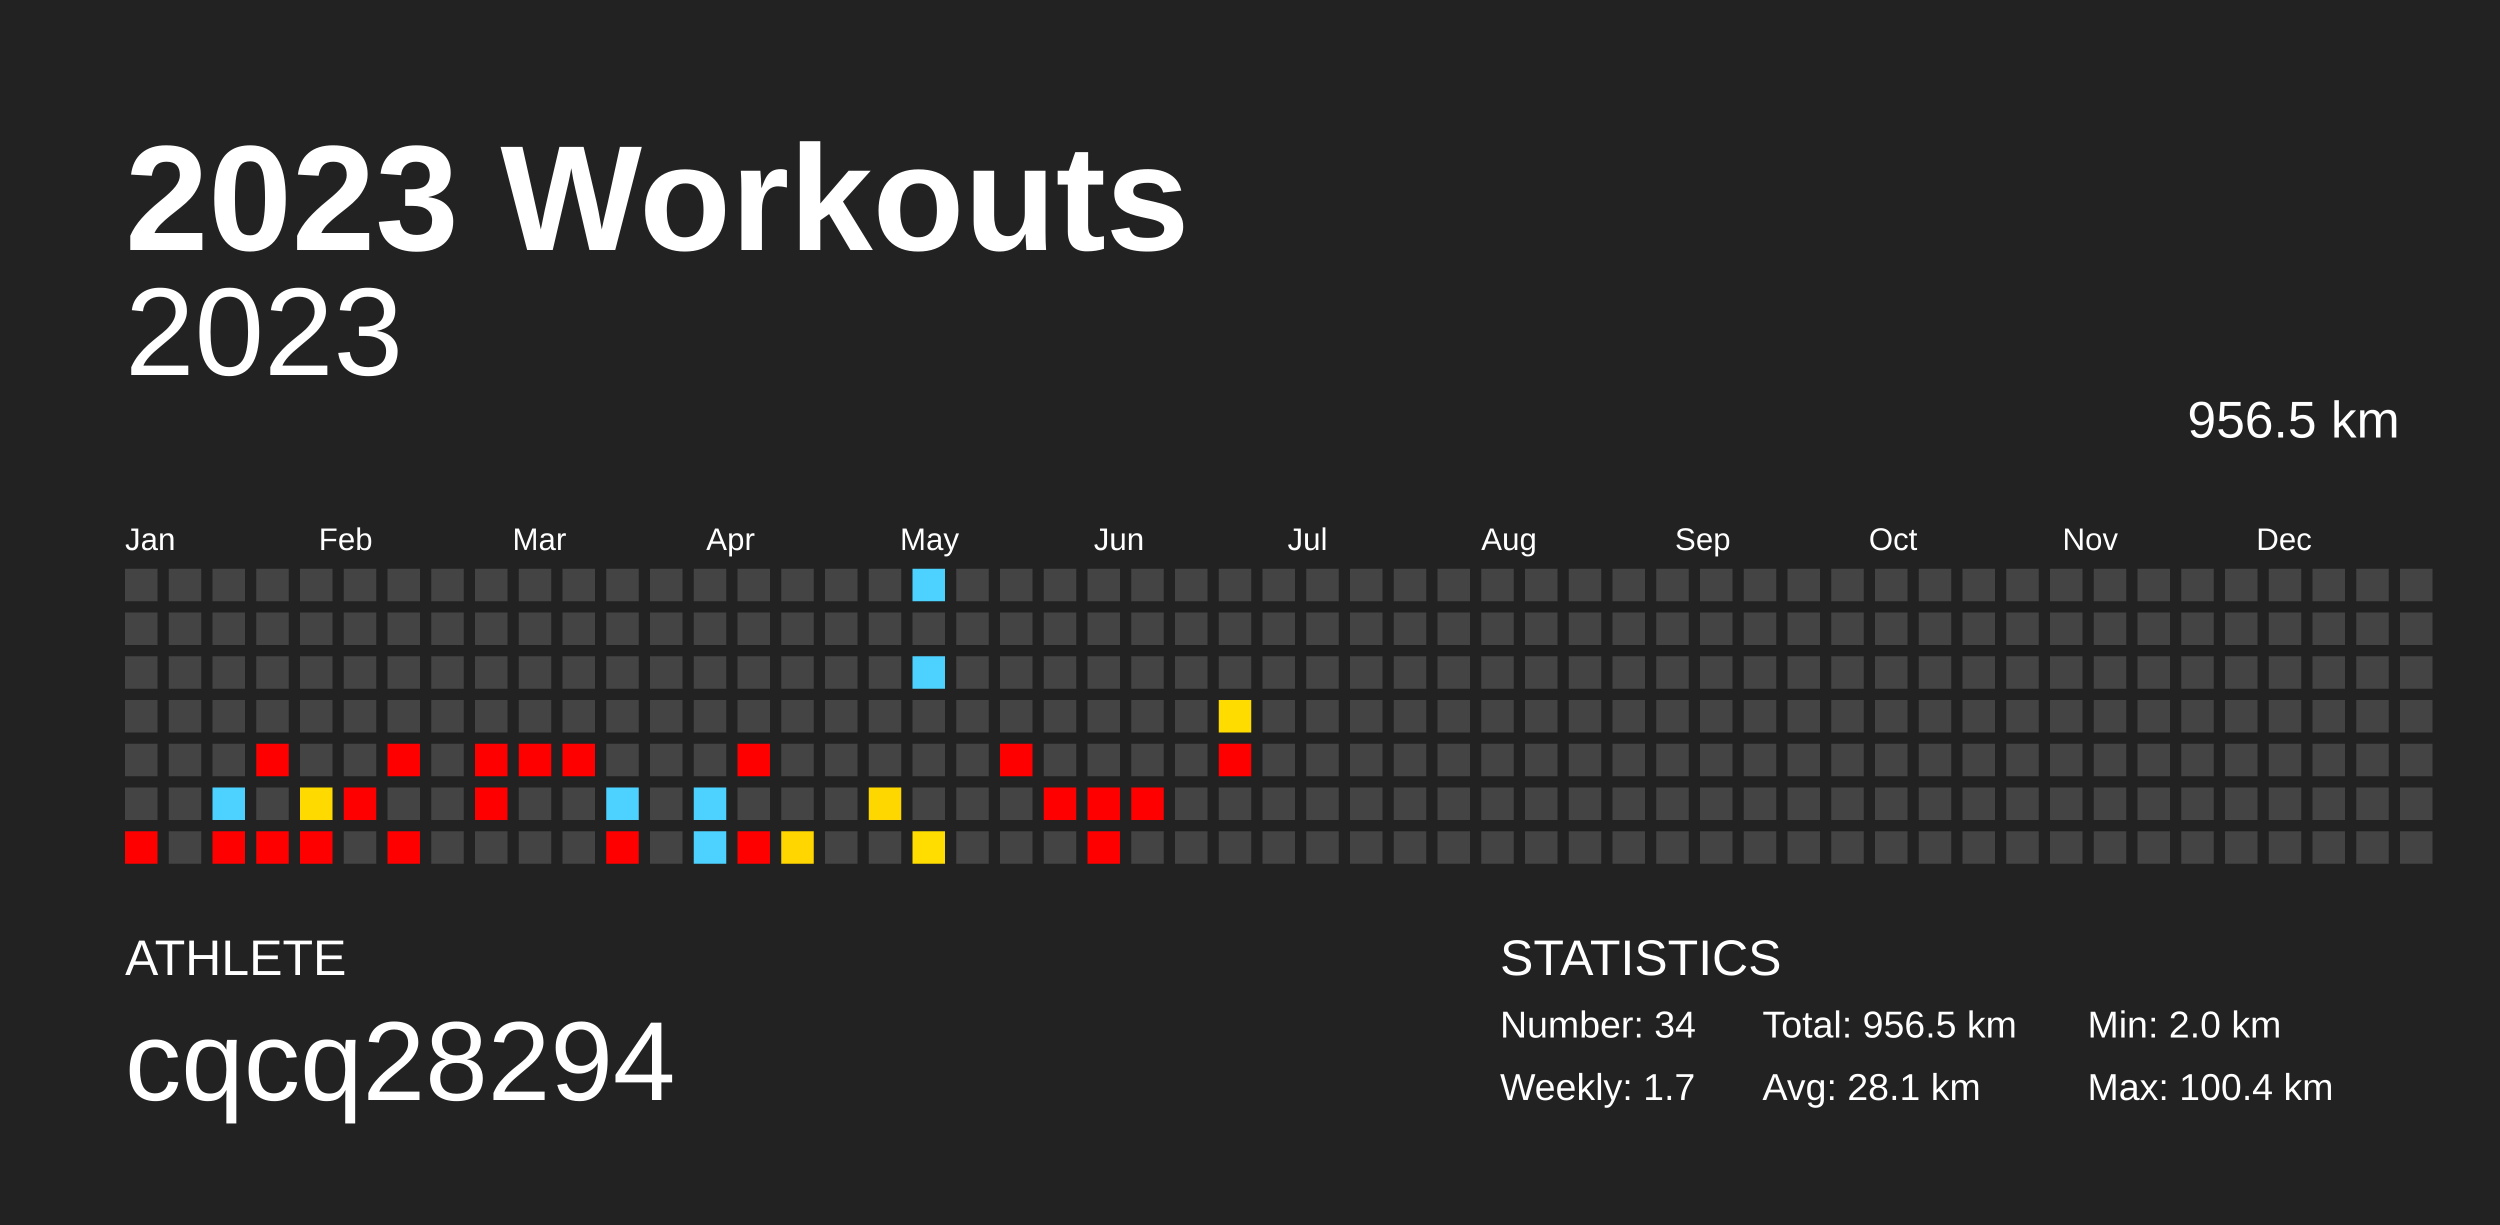
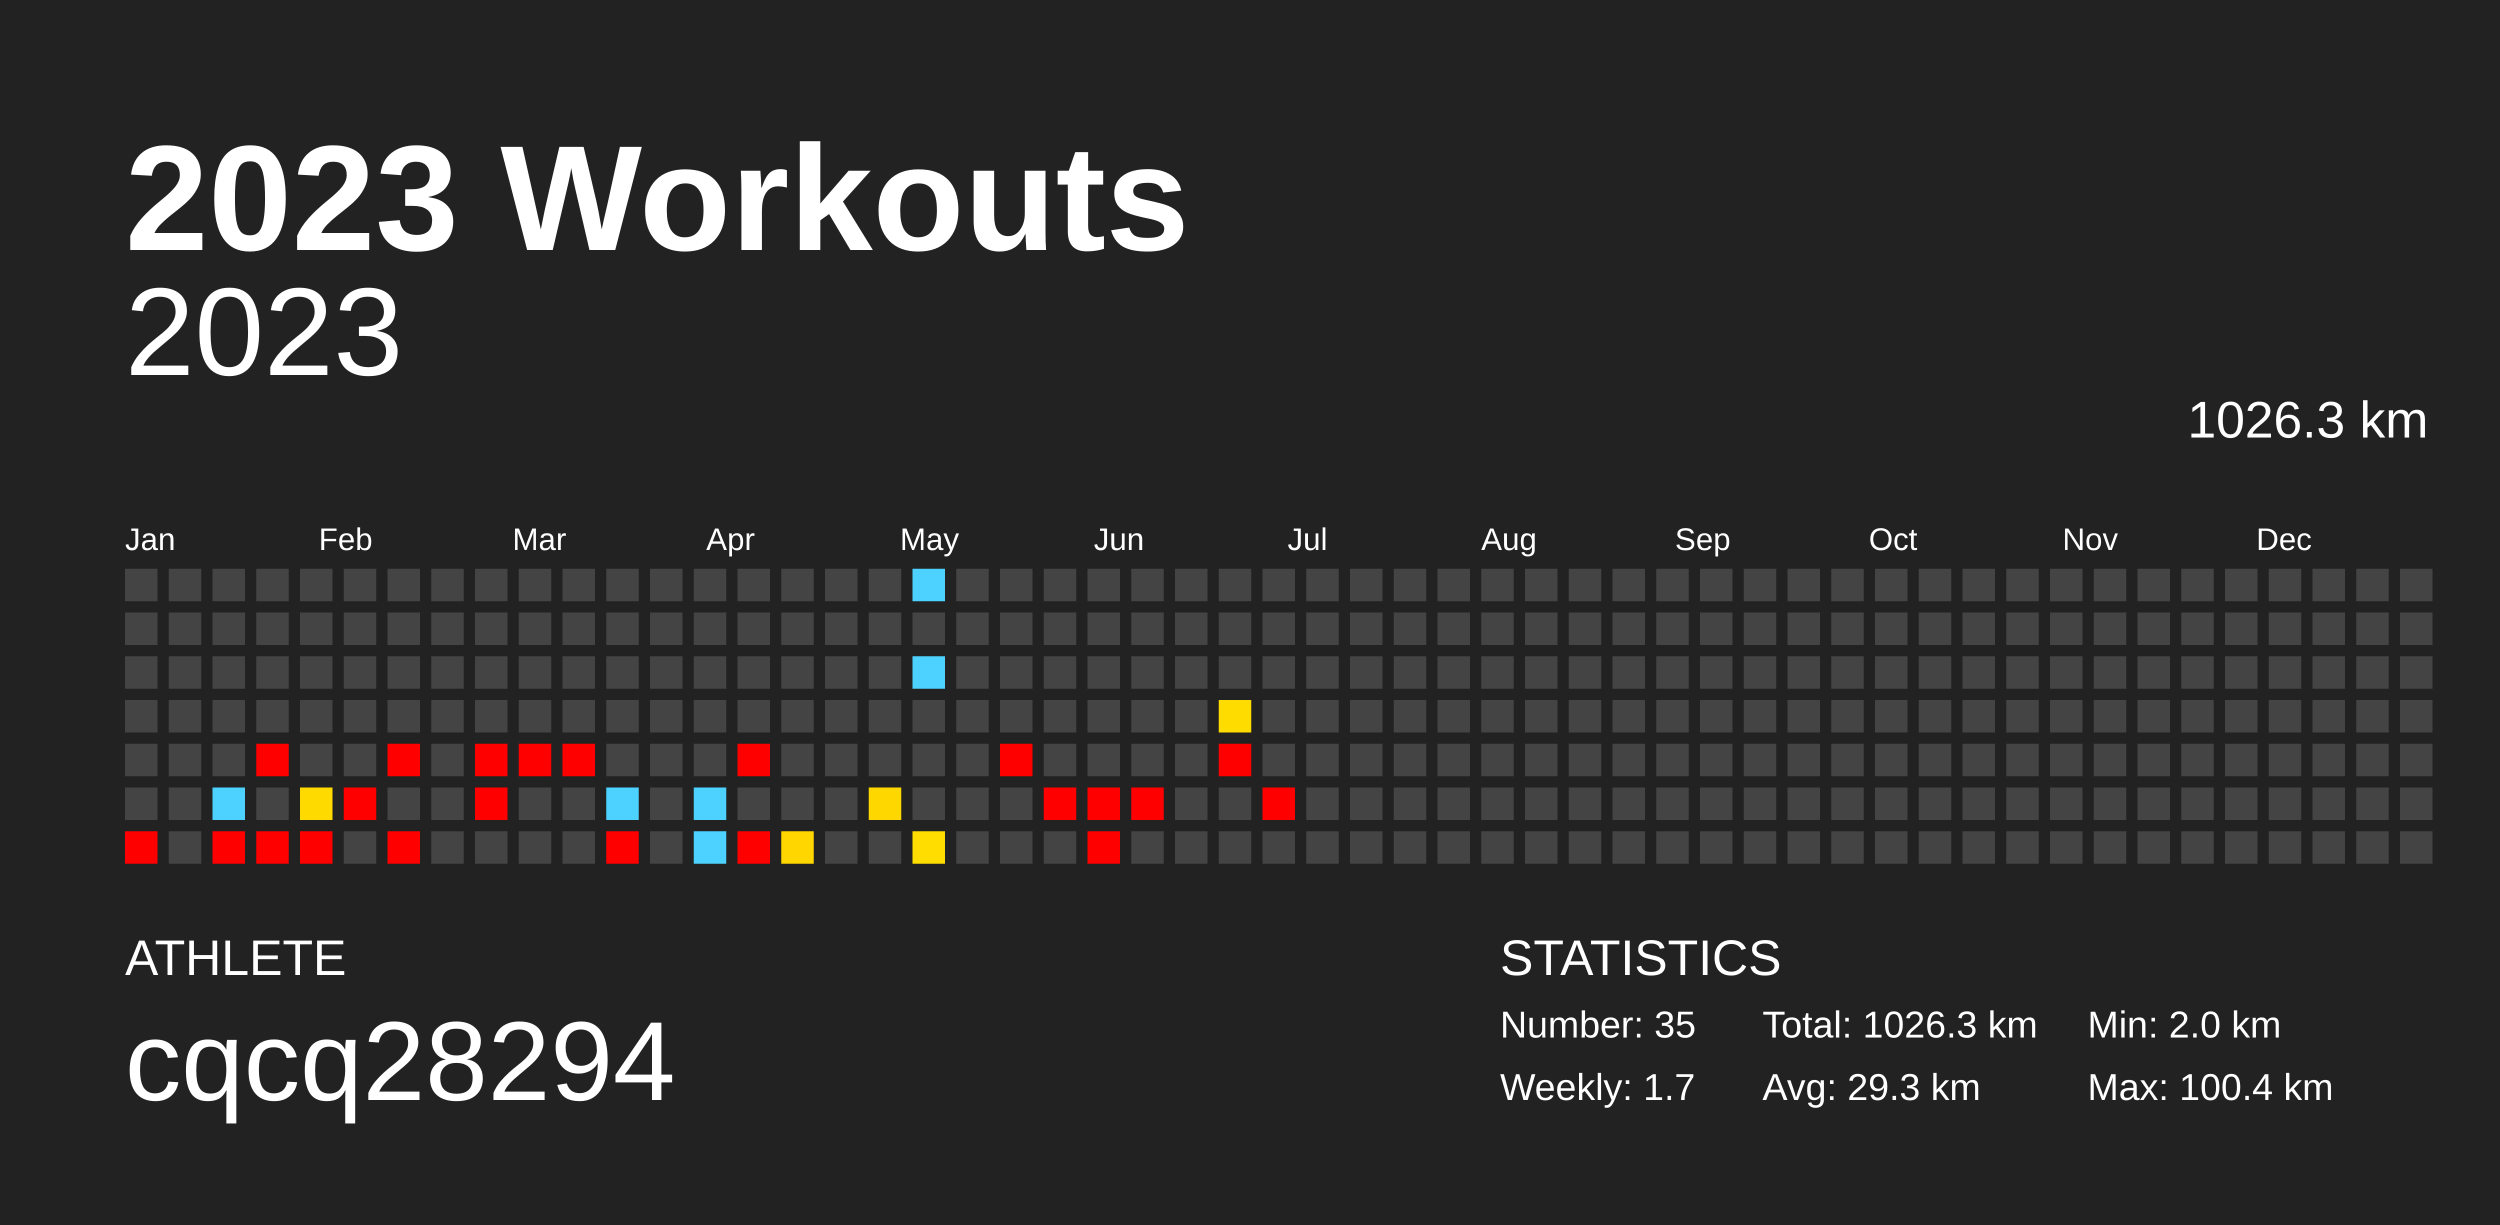
<svg xmlns="http://www.w3.org/2000/svg" baseProfile="full" height="98mm" version="1.1" viewBox="0,0,200,98" width="200mm">
  <defs />
  <rect fill="#222222" height="98" width="200" x="0" y="0" />
  <text fill="#FFFFFF" style="font-size:12px; font-family:Arial; font-weight:bold;" x="10" y="20">2023 Workouts</text>
  <text fill="#FFFFFF" style="font-size:4px; font-family:Arial" x="10" y="78">ATHLETE</text>
  <text fill="#FFFFFF" style="font-size:9px; font-family:Arial" x="10" y="88">cqcq28294</text>
  <text fill="#FFFFFF" style="font-size:4px; font-family:Arial" x="120" y="78">STATISTICS</text>
-   <text fill="#FFFFFF" style="font-size:3px; font-family:Arial" x="120" y="83">Number: 34</text>
+   <text fill="#FFFFFF" style="font-size:3px; font-family:Arial" x="120" y="83">Number: 35</text>
  <text fill="#FFFFFF" style="font-size:3px; font-family:Arial" x="120" y="88">Weekly: 1.7</text>
-   <text fill="#FFFFFF" style="font-size:3px; font-family:Arial" x="141" y="83">Total: 956.5 km</text>
-   <text fill="#FFFFFF" style="font-size:3px; font-family:Arial" x="141" y="88">Avg: 28.1 km</text>
+   <text fill="#FFFFFF" style="font-size:3px; font-family:Arial" x="141" y="83">Total: 1026.3 km</text>
+   <text fill="#FFFFFF" style="font-size:3px; font-family:Arial" x="141" y="88">Avg: 29.3 km</text>
  <text fill="#FFFFFF" style="font-size:3px; font-family:Arial" x="167" y="83">Min: 2.0 km</text>
  <text fill="#FFFFFF" style="font-size:3px; font-family:Arial" x="167" y="88">Max: 100.4 km</text>
  <text alignment-baseline="hanging" fill="#FFFFFF" style="font-size:10.0px; font-family:Arial;" x="10" y="30">2023</text>
-   <text alignment-baseline="hanging" fill="#FFFFFF" style="font-size:4.125px; font-family:Arial;" x="175" y="35">956.5 km</text>
+   <text alignment-baseline="hanging" fill="#FFFFFF" style="font-size:4.125px; font-family:Arial;" x="175" y="35">1026.3 km</text>
  <text fill="#FFFFFF" style="font-size:2.5px; font-family:Arial" x="10.0" y="44">Jan</text>
  <text fill="#FFFFFF" style="font-size:2.5px; font-family:Arial" x="25.5" y="44">Feb</text>
  <text fill="#FFFFFF" style="font-size:2.5px; font-family:Arial" x="41.0" y="44">Mar</text>
  <text fill="#FFFFFF" style="font-size:2.5px; font-family:Arial" x="56.5" y="44">Apr</text>
  <text fill="#FFFFFF" style="font-size:2.5px; font-family:Arial" x="72.0" y="44">May</text>
  <text fill="#FFFFFF" style="font-size:2.5px; font-family:Arial" x="87.5" y="44">Jun</text>
  <text fill="#FFFFFF" style="font-size:2.5px; font-family:Arial" x="103.0" y="44">Jul</text>
  <text fill="#FFFFFF" style="font-size:2.5px; font-family:Arial" x="118.5" y="44">Aug</text>
  <text fill="#FFFFFF" style="font-size:2.5px; font-family:Arial" x="134.0" y="44">Sep</text>
  <text fill="#FFFFFF" style="font-size:2.5px; font-family:Arial" x="149.5" y="44">Oct</text>
  <text fill="#FFFFFF" style="font-size:2.5px; font-family:Arial" x="165.0" y="44">Nov</text>
  <text fill="#FFFFFF" style="font-size:2.5px; font-family:Arial" x="180.5" y="44">Dec</text>
  <rect fill="#444444" height="2.6" width="2.6" x="10.0" y="45.5" />
  <rect fill="#444444" height="2.6" width="2.6" x="10.0" y="49.0" />
  <rect fill="#444444" height="2.6" width="2.6" x="10.0" y="52.5" />
  <rect fill="#444444" height="2.6" width="2.6" x="10.0" y="56.0" />
  <rect fill="#444444" height="2.6" width="2.6" x="10.0" y="59.5" />
  <rect fill="#444444" height="2.6" width="2.6" x="10.0" y="63.0" />
  <rect fill="red" height="2.6" width="2.6" x="10.0" y="66.5" />
  <rect fill="#444444" height="2.6" width="2.6" x="13.5" y="45.5" />
  <rect fill="#444444" height="2.6" width="2.6" x="13.5" y="49.0" />
  <rect fill="#444444" height="2.6" width="2.6" x="13.5" y="52.5" />
  <rect fill="#444444" height="2.6" width="2.6" x="13.5" y="56.0" />
  <rect fill="#444444" height="2.6" width="2.6" x="13.5" y="59.5" />
  <rect fill="#444444" height="2.6" width="2.6" x="13.5" y="63.0" />
  <rect fill="#444444" height="2.6" width="2.6" x="13.5" y="66.5" />
  <rect fill="#444444" height="2.6" width="2.6" x="17.0" y="45.5" />
  <rect fill="#444444" height="2.6" width="2.6" x="17.0" y="49.0" />
  <rect fill="#444444" height="2.6" width="2.6" x="17.0" y="52.5" />
  <rect fill="#444444" height="2.6" width="2.6" x="17.0" y="56.0" />
  <rect fill="#444444" height="2.6" width="2.6" x="17.0" y="59.5" />
  <rect fill="#4dd2ff" height="2.6" width="2.6" x="17.0" y="63.0" />
  <rect fill="red" height="2.6" width="2.6" x="17.0" y="66.5" />
  <rect fill="#444444" height="2.6" width="2.6" x="20.5" y="45.5" />
  <rect fill="#444444" height="2.6" width="2.6" x="20.5" y="49.0" />
  <rect fill="#444444" height="2.6" width="2.6" x="20.5" y="52.5" />
  <rect fill="#444444" height="2.6" width="2.6" x="20.5" y="56.0" />
  <rect fill="red" height="2.6" width="2.6" x="20.5" y="59.5" />
  <rect fill="#444444" height="2.6" width="2.6" x="20.5" y="63.0" />
  <rect fill="red" height="2.6" width="2.6" x="20.5" y="66.5" />
  <rect fill="#444444" height="2.6" width="2.6" x="24.0" y="45.5" />
  <rect fill="#444444" height="2.6" width="2.6" x="24.0" y="49.0" />
  <rect fill="#444444" height="2.6" width="2.6" x="24.0" y="52.5" />
  <rect fill="#444444" height="2.6" width="2.6" x="24.0" y="56.0" />
  <rect fill="#444444" height="2.6" width="2.6" x="24.0" y="59.5" />
  <rect fill="#ffda00" height="2.6" width="2.6" x="24.0" y="63.0" />
  <rect fill="red" height="2.6" width="2.6" x="24.0" y="66.5" />
  <rect fill="#444444" height="2.6" width="2.6" x="27.5" y="45.5" />
  <rect fill="#444444" height="2.6" width="2.6" x="27.5" y="49.0" />
  <rect fill="#444444" height="2.6" width="2.6" x="27.5" y="52.5" />
  <rect fill="#444444" height="2.6" width="2.6" x="27.5" y="56.0" />
  <rect fill="#444444" height="2.6" width="2.6" x="27.5" y="59.5" />
  <rect fill="red" height="2.6" width="2.6" x="27.5" y="63.0" />
  <rect fill="#444444" height="2.6" width="2.6" x="27.5" y="66.5" />
  <rect fill="#444444" height="2.6" width="2.6" x="31.0" y="45.5" />
  <rect fill="#444444" height="2.6" width="2.6" x="31.0" y="49.0" />
  <rect fill="#444444" height="2.6" width="2.6" x="31.0" y="52.5" />
  <rect fill="#444444" height="2.6" width="2.6" x="31.0" y="56.0" />
  <rect fill="red" height="2.6" width="2.6" x="31.0" y="59.5" />
  <rect fill="#444444" height="2.6" width="2.6" x="31.0" y="63.0" />
  <rect fill="red" height="2.6" width="2.6" x="31.0" y="66.5" />
  <rect fill="#444444" height="2.6" width="2.6" x="34.5" y="45.5" />
  <rect fill="#444444" height="2.6" width="2.6" x="34.5" y="49.0" />
  <rect fill="#444444" height="2.6" width="2.6" x="34.5" y="52.5" />
  <rect fill="#444444" height="2.6" width="2.6" x="34.5" y="56.0" />
  <rect fill="#444444" height="2.6" width="2.6" x="34.5" y="59.5" />
  <rect fill="#444444" height="2.6" width="2.6" x="34.5" y="63.0" />
  <rect fill="#444444" height="2.6" width="2.6" x="34.5" y="66.5" />
  <rect fill="#444444" height="2.6" width="2.6" x="38.0" y="45.5" />
  <rect fill="#444444" height="2.6" width="2.6" x="38.0" y="49.0" />
  <rect fill="#444444" height="2.6" width="2.6" x="38.0" y="52.5" />
  <rect fill="#444444" height="2.6" width="2.6" x="38.0" y="56.0" />
  <rect fill="red" height="2.6" width="2.6" x="38.0" y="59.5" />
  <rect fill="red" height="2.6" width="2.6" x="38.0" y="63.0" />
  <rect fill="#444444" height="2.6" width="2.6" x="38.0" y="66.5" />
  <rect fill="#444444" height="2.6" width="2.6" x="41.5" y="45.5" />
  <rect fill="#444444" height="2.6" width="2.6" x="41.5" y="49.0" />
  <rect fill="#444444" height="2.6" width="2.6" x="41.5" y="52.5" />
  <rect fill="#444444" height="2.6" width="2.6" x="41.5" y="56.0" />
  <rect fill="red" height="2.6" width="2.6" x="41.5" y="59.5" />
  <rect fill="#444444" height="2.6" width="2.6" x="41.5" y="63.0" />
  <rect fill="#444444" height="2.6" width="2.6" x="41.5" y="66.5" />
  <rect fill="#444444" height="2.6" width="2.6" x="45.0" y="45.5" />
  <rect fill="#444444" height="2.6" width="2.6" x="45.0" y="49.0" />
  <rect fill="#444444" height="2.6" width="2.6" x="45.0" y="52.5" />
  <rect fill="#444444" height="2.6" width="2.6" x="45.0" y="56.0" />
  <rect fill="red" height="2.6" width="2.6" x="45.0" y="59.5" />
  <rect fill="#444444" height="2.6" width="2.6" x="45.0" y="63.0" />
  <rect fill="#444444" height="2.6" width="2.6" x="45.0" y="66.5" />
  <rect fill="#444444" height="2.6" width="2.6" x="48.5" y="45.5" />
  <rect fill="#444444" height="2.6" width="2.6" x="48.5" y="49.0" />
  <rect fill="#444444" height="2.6" width="2.6" x="48.5" y="52.5" />
  <rect fill="#444444" height="2.6" width="2.6" x="48.5" y="56.0" />
  <rect fill="#444444" height="2.6" width="2.6" x="48.5" y="59.5" />
  <rect fill="#4dd2ff" height="2.6" width="2.6" x="48.5" y="63.0" />
  <rect fill="red" height="2.6" width="2.6" x="48.5" y="66.5" />
  <rect fill="#444444" height="2.6" width="2.6" x="52.0" y="45.5" />
  <rect fill="#444444" height="2.6" width="2.6" x="52.0" y="49.0" />
  <rect fill="#444444" height="2.6" width="2.6" x="52.0" y="52.5" />
  <rect fill="#444444" height="2.6" width="2.6" x="52.0" y="56.0" />
  <rect fill="#444444" height="2.6" width="2.6" x="52.0" y="59.5" />
  <rect fill="#444444" height="2.6" width="2.6" x="52.0" y="63.0" />
  <rect fill="#444444" height="2.6" width="2.6" x="52.0" y="66.5" />
  <rect fill="#444444" height="2.6" width="2.6" x="55.5" y="45.5" />
  <rect fill="#444444" height="2.6" width="2.6" x="55.5" y="49.0" />
  <rect fill="#444444" height="2.6" width="2.6" x="55.5" y="52.5" />
  <rect fill="#444444" height="2.6" width="2.6" x="55.5" y="56.0" />
  <rect fill="#444444" height="2.6" width="2.6" x="55.5" y="59.5" />
  <rect fill="#4dd2ff" height="2.6" width="2.6" x="55.5" y="63.0" />
  <rect fill="#4dd2ff" height="2.6" width="2.6" x="55.5" y="66.5" />
  <rect fill="#444444" height="2.6" width="2.6" x="59.0" y="45.5" />
  <rect fill="#444444" height="2.6" width="2.6" x="59.0" y="49.0" />
  <rect fill="#444444" height="2.6" width="2.6" x="59.0" y="52.5" />
  <rect fill="#444444" height="2.6" width="2.6" x="59.0" y="56.0" />
  <rect fill="red" height="2.6" width="2.6" x="59.0" y="59.5" />
  <rect fill="#444444" height="2.6" width="2.6" x="59.0" y="63.0" />
  <rect fill="red" height="2.6" width="2.6" x="59.0" y="66.5" />
  <rect fill="#444444" height="2.6" width="2.6" x="62.5" y="45.5" />
  <rect fill="#444444" height="2.6" width="2.6" x="62.5" y="49.0" />
  <rect fill="#444444" height="2.6" width="2.6" x="62.5" y="52.5" />
  <rect fill="#444444" height="2.6" width="2.6" x="62.5" y="56.0" />
  <rect fill="#444444" height="2.6" width="2.6" x="62.5" y="59.5" />
  <rect fill="#444444" height="2.6" width="2.6" x="62.5" y="63.0" />
  <rect fill="#ffd600" height="2.6" width="2.6" x="62.5" y="66.5" />
  <rect fill="#444444" height="2.6" width="2.6" x="66.0" y="45.5" />
  <rect fill="#444444" height="2.6" width="2.6" x="66.0" y="49.0" />
  <rect fill="#444444" height="2.6" width="2.6" x="66.0" y="52.5" />
  <rect fill="#444444" height="2.6" width="2.6" x="66.0" y="56.0" />
  <rect fill="#444444" height="2.6" width="2.6" x="66.0" y="59.5" />
  <rect fill="#444444" height="2.6" width="2.6" x="66.0" y="63.0" />
  <rect fill="#444444" height="2.6" width="2.6" x="66.0" y="66.5" />
  <rect fill="#444444" height="2.6" width="2.6" x="69.5" y="45.5" />
  <rect fill="#444444" height="2.6" width="2.6" x="69.5" y="49.0" />
  <rect fill="#444444" height="2.6" width="2.6" x="69.5" y="52.5" />
  <rect fill="#444444" height="2.6" width="2.6" x="69.5" y="56.0" />
  <rect fill="#444444" height="2.6" width="2.6" x="69.5" y="59.5" />
  <rect fill="#ffd700" height="2.6" width="2.6" x="69.5" y="63.0" />
  <rect fill="#444444" height="2.6" width="2.6" x="69.5" y="66.5" />
  <rect fill="#4dd2ff" height="2.6" width="2.6" x="73.0" y="45.5" />
  <rect fill="#444444" height="2.6" width="2.6" x="73.0" y="49.0" />
  <rect fill="#4dd2ff" height="2.6" width="2.6" x="73.0" y="52.5" />
  <rect fill="#444444" height="2.6" width="2.6" x="73.0" y="56.0" />
  <rect fill="#444444" height="2.6" width="2.6" x="73.0" y="59.5" />
  <rect fill="#444444" height="2.6" width="2.6" x="73.0" y="63.0" />
  <rect fill="#ffdd00" height="2.6" width="2.6" x="73.0" y="66.5" />
  <rect fill="#444444" height="2.6" width="2.6" x="76.5" y="45.5" />
  <rect fill="#444444" height="2.6" width="2.6" x="76.5" y="49.0" />
  <rect fill="#444444" height="2.6" width="2.6" x="76.5" y="52.5" />
  <rect fill="#444444" height="2.6" width="2.6" x="76.5" y="56.0" />
  <rect fill="#444444" height="2.6" width="2.6" x="76.5" y="59.5" />
  <rect fill="#444444" height="2.6" width="2.6" x="76.5" y="63.0" />
  <rect fill="#444444" height="2.6" width="2.6" x="76.5" y="66.5" />
  <rect fill="#444444" height="2.6" width="2.6" x="80.0" y="45.5" />
  <rect fill="#444444" height="2.6" width="2.6" x="80.0" y="49.0" />
  <rect fill="#444444" height="2.6" width="2.6" x="80.0" y="52.5" />
  <rect fill="#444444" height="2.6" width="2.6" x="80.0" y="56.0" />
  <rect fill="red" height="2.6" width="2.6" x="80.0" y="59.5" />
  <rect fill="#444444" height="2.6" width="2.6" x="80.0" y="63.0" />
  <rect fill="#444444" height="2.6" width="2.6" x="80.0" y="66.5" />
  <rect fill="#444444" height="2.6" width="2.6" x="83.5" y="45.5" />
  <rect fill="#444444" height="2.6" width="2.6" x="83.5" y="49.0" />
  <rect fill="#444444" height="2.6" width="2.6" x="83.5" y="52.5" />
  <rect fill="#444444" height="2.6" width="2.6" x="83.5" y="56.0" />
  <rect fill="#444444" height="2.6" width="2.6" x="83.5" y="59.5" />
  <rect fill="red" height="2.6" width="2.6" x="83.5" y="63.0" />
  <rect fill="#444444" height="2.6" width="2.6" x="83.5" y="66.5" />
  <rect fill="#444444" height="2.6" width="2.6" x="87.0" y="45.5" />
  <rect fill="#444444" height="2.6" width="2.6" x="87.0" y="49.0" />
  <rect fill="#444444" height="2.6" width="2.6" x="87.0" y="52.5" />
  <rect fill="#444444" height="2.6" width="2.6" x="87.0" y="56.0" />
  <rect fill="#444444" height="2.6" width="2.6" x="87.0" y="59.5" />
  <rect fill="red" height="2.6" width="2.6" x="87.0" y="63.0" />
  <rect fill="red" height="2.6" width="2.6" x="87.0" y="66.5" />
  <rect fill="#444444" height="2.6" width="2.6" x="90.5" y="45.5" />
  <rect fill="#444444" height="2.6" width="2.6" x="90.5" y="49.0" />
  <rect fill="#444444" height="2.6" width="2.6" x="90.5" y="52.5" />
  <rect fill="#444444" height="2.6" width="2.6" x="90.5" y="56.0" />
  <rect fill="#444444" height="2.6" width="2.6" x="90.5" y="59.5" />
  <rect fill="red" height="2.6" width="2.6" x="90.5" y="63.0" />
  <rect fill="#444444" height="2.6" width="2.6" x="90.5" y="66.5" />
  <rect fill="#444444" height="2.6" width="2.6" x="94.0" y="45.5" />
  <rect fill="#444444" height="2.6" width="2.6" x="94.0" y="49.0" />
  <rect fill="#444444" height="2.6" width="2.6" x="94.0" y="52.5" />
  <rect fill="#444444" height="2.6" width="2.6" x="94.0" y="56.0" />
  <rect fill="#444444" height="2.6" width="2.6" x="94.0" y="59.5" />
  <rect fill="#444444" height="2.6" width="2.6" x="94.0" y="63.0" />
  <rect fill="#444444" height="2.6" width="2.6" x="94.0" y="66.5" />
  <rect fill="#444444" height="2.6" width="2.6" x="97.5" y="45.5" />
  <rect fill="#444444" height="2.6" width="2.6" x="97.5" y="49.0" />
  <rect fill="#444444" height="2.6" width="2.6" x="97.5" y="52.5" />
  <rect fill="#ffdc00" height="2.6" width="2.6" x="97.5" y="56.0" />
  <rect fill="red" height="2.6" width="2.6" x="97.5" y="59.5" />
  <rect fill="#444444" height="2.6" width="2.6" x="97.5" y="63.0" />
  <rect fill="#444444" height="2.6" width="2.6" x="97.5" y="66.5" />
  <rect fill="#444444" height="2.6" width="2.6" x="101.0" y="45.5" />
  <rect fill="#444444" height="2.6" width="2.6" x="101.0" y="49.0" />
  <rect fill="#444444" height="2.6" width="2.6" x="101.0" y="52.5" />
  <rect fill="#444444" height="2.6" width="2.6" x="101.0" y="56.0" />
  <rect fill="#444444" height="2.6" width="2.6" x="101.0" y="59.5" />
-   <rect fill="#444444" height="2.6" width="2.6" x="101.0" y="63.0" />
+   <rect fill="red" height="2.6" width="2.6" x="101.0" y="63.0" />
  <rect fill="#444444" height="2.6" width="2.6" x="101.0" y="66.5" />
  <rect fill="#444444" height="2.6" width="2.6" x="104.5" y="45.5" />
  <rect fill="#444444" height="2.6" width="2.6" x="104.5" y="49.0" />
  <rect fill="#444444" height="2.6" width="2.6" x="104.5" y="52.5" />
  <rect fill="#444444" height="2.6" width="2.6" x="104.5" y="56.0" />
  <rect fill="#444444" height="2.6" width="2.6" x="104.5" y="59.5" />
  <rect fill="#444444" height="2.6" width="2.6" x="104.5" y="63.0" />
  <rect fill="#444444" height="2.6" width="2.6" x="104.5" y="66.5" />
  <rect fill="#444444" height="2.6" width="2.6" x="108.0" y="45.5" />
  <rect fill="#444444" height="2.6" width="2.6" x="108.0" y="49.0" />
  <rect fill="#444444" height="2.6" width="2.6" x="108.0" y="52.5" />
  <rect fill="#444444" height="2.6" width="2.6" x="108.0" y="56.0" />
  <rect fill="#444444" height="2.6" width="2.6" x="108.0" y="59.5" />
  <rect fill="#444444" height="2.6" width="2.6" x="108.0" y="63.0" />
  <rect fill="#444444" height="2.6" width="2.6" x="108.0" y="66.5" />
  <rect fill="#444444" height="2.6" width="2.6" x="111.5" y="45.5" />
  <rect fill="#444444" height="2.6" width="2.6" x="111.5" y="49.0" />
  <rect fill="#444444" height="2.6" width="2.6" x="111.5" y="52.5" />
  <rect fill="#444444" height="2.6" width="2.6" x="111.5" y="56.0" />
  <rect fill="#444444" height="2.6" width="2.6" x="111.5" y="59.5" />
  <rect fill="#444444" height="2.6" width="2.6" x="111.5" y="63.0" />
  <rect fill="#444444" height="2.6" width="2.6" x="111.5" y="66.5" />
  <rect fill="#444444" height="2.6" width="2.6" x="115.0" y="45.5" />
  <rect fill="#444444" height="2.6" width="2.6" x="115.0" y="49.0" />
  <rect fill="#444444" height="2.6" width="2.6" x="115.0" y="52.5" />
  <rect fill="#444444" height="2.6" width="2.6" x="115.0" y="56.0" />
  <rect fill="#444444" height="2.6" width="2.6" x="115.0" y="59.5" />
  <rect fill="#444444" height="2.6" width="2.6" x="115.0" y="63.0" />
  <rect fill="#444444" height="2.6" width="2.6" x="115.0" y="66.5" />
  <rect fill="#444444" height="2.6" width="2.6" x="118.5" y="45.5" />
  <rect fill="#444444" height="2.6" width="2.6" x="118.5" y="49.0" />
  <rect fill="#444444" height="2.6" width="2.6" x="118.5" y="52.5" />
  <rect fill="#444444" height="2.6" width="2.6" x="118.5" y="56.0" />
  <rect fill="#444444" height="2.6" width="2.6" x="118.5" y="59.5" />
  <rect fill="#444444" height="2.6" width="2.6" x="118.5" y="63.0" />
  <rect fill="#444444" height="2.6" width="2.6" x="118.5" y="66.5" />
  <rect fill="#444444" height="2.6" width="2.6" x="122.0" y="45.5" />
  <rect fill="#444444" height="2.6" width="2.6" x="122.0" y="49.0" />
  <rect fill="#444444" height="2.6" width="2.6" x="122.0" y="52.5" />
  <rect fill="#444444" height="2.6" width="2.6" x="122.0" y="56.0" />
  <rect fill="#444444" height="2.6" width="2.6" x="122.0" y="59.5" />
  <rect fill="#444444" height="2.6" width="2.6" x="122.0" y="63.0" />
  <rect fill="#444444" height="2.6" width="2.6" x="122.0" y="66.5" />
  <rect fill="#444444" height="2.6" width="2.6" x="125.5" y="45.5" />
  <rect fill="#444444" height="2.6" width="2.6" x="125.5" y="49.0" />
  <rect fill="#444444" height="2.6" width="2.6" x="125.5" y="52.5" />
  <rect fill="#444444" height="2.6" width="2.6" x="125.5" y="56.0" />
  <rect fill="#444444" height="2.6" width="2.6" x="125.5" y="59.5" />
  <rect fill="#444444" height="2.6" width="2.6" x="125.5" y="63.0" />
  <rect fill="#444444" height="2.6" width="2.6" x="125.5" y="66.5" />
  <rect fill="#444444" height="2.6" width="2.6" x="129.0" y="45.5" />
  <rect fill="#444444" height="2.6" width="2.6" x="129.0" y="49.0" />
  <rect fill="#444444" height="2.6" width="2.6" x="129.0" y="52.5" />
  <rect fill="#444444" height="2.6" width="2.6" x="129.0" y="56.0" />
  <rect fill="#444444" height="2.6" width="2.6" x="129.0" y="59.5" />
  <rect fill="#444444" height="2.6" width="2.6" x="129.0" y="63.0" />
  <rect fill="#444444" height="2.6" width="2.6" x="129.0" y="66.5" />
  <rect fill="#444444" height="2.6" width="2.6" x="132.5" y="45.5" />
  <rect fill="#444444" height="2.6" width="2.6" x="132.5" y="49.0" />
  <rect fill="#444444" height="2.6" width="2.6" x="132.5" y="52.5" />
  <rect fill="#444444" height="2.6" width="2.6" x="132.5" y="56.0" />
  <rect fill="#444444" height="2.6" width="2.6" x="132.5" y="59.5" />
  <rect fill="#444444" height="2.6" width="2.6" x="132.5" y="63.0" />
  <rect fill="#444444" height="2.6" width="2.6" x="132.5" y="66.5" />
  <rect fill="#444444" height="2.6" width="2.6" x="136.0" y="45.5" />
  <rect fill="#444444" height="2.6" width="2.6" x="136.0" y="49.0" />
  <rect fill="#444444" height="2.6" width="2.6" x="136.0" y="52.5" />
  <rect fill="#444444" height="2.6" width="2.6" x="136.0" y="56.0" />
  <rect fill="#444444" height="2.6" width="2.6" x="136.0" y="59.5" />
  <rect fill="#444444" height="2.6" width="2.6" x="136.0" y="63.0" />
  <rect fill="#444444" height="2.6" width="2.6" x="136.0" y="66.5" />
  <rect fill="#444444" height="2.6" width="2.6" x="139.5" y="45.5" />
  <rect fill="#444444" height="2.6" width="2.6" x="139.5" y="49.0" />
  <rect fill="#444444" height="2.6" width="2.6" x="139.5" y="52.5" />
  <rect fill="#444444" height="2.6" width="2.6" x="139.5" y="56.0" />
  <rect fill="#444444" height="2.6" width="2.6" x="139.5" y="59.5" />
  <rect fill="#444444" height="2.6" width="2.6" x="139.5" y="63.0" />
  <rect fill="#444444" height="2.6" width="2.6" x="139.5" y="66.5" />
  <rect fill="#444444" height="2.6" width="2.6" x="143.0" y="45.5" />
  <rect fill="#444444" height="2.6" width="2.6" x="143.0" y="49.0" />
  <rect fill="#444444" height="2.6" width="2.6" x="143.0" y="52.5" />
  <rect fill="#444444" height="2.6" width="2.6" x="143.0" y="56.0" />
  <rect fill="#444444" height="2.6" width="2.6" x="143.0" y="59.5" />
  <rect fill="#444444" height="2.6" width="2.6" x="143.0" y="63.0" />
  <rect fill="#444444" height="2.6" width="2.6" x="143.0" y="66.5" />
  <rect fill="#444444" height="2.6" width="2.6" x="146.5" y="45.5" />
  <rect fill="#444444" height="2.6" width="2.6" x="146.5" y="49.0" />
  <rect fill="#444444" height="2.6" width="2.6" x="146.5" y="52.5" />
  <rect fill="#444444" height="2.6" width="2.6" x="146.5" y="56.0" />
  <rect fill="#444444" height="2.6" width="2.6" x="146.5" y="59.5" />
  <rect fill="#444444" height="2.6" width="2.6" x="146.5" y="63.0" />
  <rect fill="#444444" height="2.6" width="2.6" x="146.5" y="66.5" />
  <rect fill="#444444" height="2.6" width="2.6" x="150.0" y="45.5" />
  <rect fill="#444444" height="2.6" width="2.6" x="150.0" y="49.0" />
  <rect fill="#444444" height="2.6" width="2.6" x="150.0" y="52.5" />
  <rect fill="#444444" height="2.6" width="2.6" x="150.0" y="56.0" />
  <rect fill="#444444" height="2.6" width="2.6" x="150.0" y="59.5" />
  <rect fill="#444444" height="2.6" width="2.6" x="150.0" y="63.0" />
  <rect fill="#444444" height="2.6" width="2.6" x="150.0" y="66.5" />
  <rect fill="#444444" height="2.6" width="2.6" x="153.5" y="45.5" />
  <rect fill="#444444" height="2.6" width="2.6" x="153.5" y="49.0" />
  <rect fill="#444444" height="2.6" width="2.6" x="153.5" y="52.5" />
  <rect fill="#444444" height="2.6" width="2.6" x="153.5" y="56.0" />
  <rect fill="#444444" height="2.6" width="2.6" x="153.5" y="59.5" />
  <rect fill="#444444" height="2.6" width="2.6" x="153.5" y="63.0" />
  <rect fill="#444444" height="2.6" width="2.6" x="153.5" y="66.5" />
  <rect fill="#444444" height="2.6" width="2.6" x="157.0" y="45.5" />
  <rect fill="#444444" height="2.6" width="2.6" x="157.0" y="49.0" />
  <rect fill="#444444" height="2.6" width="2.6" x="157.0" y="52.5" />
  <rect fill="#444444" height="2.6" width="2.6" x="157.0" y="56.0" />
  <rect fill="#444444" height="2.6" width="2.6" x="157.0" y="59.5" />
  <rect fill="#444444" height="2.6" width="2.6" x="157.0" y="63.0" />
  <rect fill="#444444" height="2.6" width="2.6" x="157.0" y="66.5" />
  <rect fill="#444444" height="2.6" width="2.6" x="160.5" y="45.5" />
  <rect fill="#444444" height="2.6" width="2.6" x="160.5" y="49.0" />
  <rect fill="#444444" height="2.6" width="2.6" x="160.5" y="52.5" />
  <rect fill="#444444" height="2.6" width="2.6" x="160.5" y="56.0" />
  <rect fill="#444444" height="2.6" width="2.6" x="160.5" y="59.5" />
  <rect fill="#444444" height="2.6" width="2.6" x="160.5" y="63.0" />
  <rect fill="#444444" height="2.6" width="2.6" x="160.5" y="66.5" />
  <rect fill="#444444" height="2.6" width="2.6" x="164.0" y="45.5" />
  <rect fill="#444444" height="2.6" width="2.6" x="164.0" y="49.0" />
  <rect fill="#444444" height="2.6" width="2.6" x="164.0" y="52.5" />
  <rect fill="#444444" height="2.6" width="2.6" x="164.0" y="56.0" />
  <rect fill="#444444" height="2.6" width="2.6" x="164.0" y="59.5" />
  <rect fill="#444444" height="2.6" width="2.6" x="164.0" y="63.0" />
  <rect fill="#444444" height="2.6" width="2.6" x="164.0" y="66.5" />
  <rect fill="#444444" height="2.6" width="2.6" x="167.5" y="45.5" />
  <rect fill="#444444" height="2.6" width="2.6" x="167.5" y="49.0" />
  <rect fill="#444444" height="2.6" width="2.6" x="167.5" y="52.5" />
  <rect fill="#444444" height="2.6" width="2.6" x="167.5" y="56.0" />
  <rect fill="#444444" height="2.6" width="2.6" x="167.5" y="59.5" />
  <rect fill="#444444" height="2.6" width="2.6" x="167.5" y="63.0" />
  <rect fill="#444444" height="2.6" width="2.6" x="167.5" y="66.5" />
  <rect fill="#444444" height="2.6" width="2.6" x="171.0" y="45.5" />
  <rect fill="#444444" height="2.6" width="2.6" x="171.0" y="49.0" />
  <rect fill="#444444" height="2.6" width="2.6" x="171.0" y="52.5" />
  <rect fill="#444444" height="2.6" width="2.6" x="171.0" y="56.0" />
  <rect fill="#444444" height="2.6" width="2.6" x="171.0" y="59.5" />
  <rect fill="#444444" height="2.6" width="2.6" x="171.0" y="63.0" />
  <rect fill="#444444" height="2.6" width="2.6" x="171.0" y="66.5" />
  <rect fill="#444444" height="2.6" width="2.6" x="174.5" y="45.5" />
  <rect fill="#444444" height="2.6" width="2.6" x="174.5" y="49.0" />
  <rect fill="#444444" height="2.6" width="2.6" x="174.5" y="52.5" />
  <rect fill="#444444" height="2.6" width="2.6" x="174.5" y="56.0" />
  <rect fill="#444444" height="2.6" width="2.6" x="174.5" y="59.5" />
  <rect fill="#444444" height="2.6" width="2.6" x="174.5" y="63.0" />
  <rect fill="#444444" height="2.6" width="2.6" x="174.5" y="66.5" />
  <rect fill="#444444" height="2.6" width="2.6" x="178.0" y="45.5" />
  <rect fill="#444444" height="2.6" width="2.6" x="178.0" y="49.0" />
  <rect fill="#444444" height="2.6" width="2.6" x="178.0" y="52.5" />
  <rect fill="#444444" height="2.6" width="2.6" x="178.0" y="56.0" />
  <rect fill="#444444" height="2.6" width="2.6" x="178.0" y="59.5" />
  <rect fill="#444444" height="2.6" width="2.6" x="178.0" y="63.0" />
  <rect fill="#444444" height="2.6" width="2.6" x="178.0" y="66.5" />
  <rect fill="#444444" height="2.6" width="2.6" x="181.5" y="45.5" />
  <rect fill="#444444" height="2.6" width="2.6" x="181.5" y="49.0" />
  <rect fill="#444444" height="2.6" width="2.6" x="181.5" y="52.5" />
  <rect fill="#444444" height="2.6" width="2.6" x="181.5" y="56.0" />
  <rect fill="#444444" height="2.6" width="2.6" x="181.5" y="59.5" />
  <rect fill="#444444" height="2.6" width="2.6" x="181.5" y="63.0" />
  <rect fill="#444444" height="2.6" width="2.6" x="181.5" y="66.5" />
  <rect fill="#444444" height="2.6" width="2.6" x="185.0" y="45.5" />
  <rect fill="#444444" height="2.6" width="2.6" x="185.0" y="49.0" />
  <rect fill="#444444" height="2.6" width="2.6" x="185.0" y="52.5" />
  <rect fill="#444444" height="2.6" width="2.6" x="185.0" y="56.0" />
  <rect fill="#444444" height="2.6" width="2.6" x="185.0" y="59.5" />
  <rect fill="#444444" height="2.6" width="2.6" x="185.0" y="63.0" />
  <rect fill="#444444" height="2.6" width="2.6" x="185.0" y="66.5" />
  <rect fill="#444444" height="2.6" width="2.6" x="188.5" y="45.5" />
  <rect fill="#444444" height="2.6" width="2.6" x="188.5" y="49.0" />
  <rect fill="#444444" height="2.6" width="2.6" x="188.5" y="52.5" />
  <rect fill="#444444" height="2.6" width="2.6" x="188.5" y="56.0" />
  <rect fill="#444444" height="2.6" width="2.6" x="188.5" y="59.5" />
  <rect fill="#444444" height="2.6" width="2.6" x="188.5" y="63.0" />
  <rect fill="#444444" height="2.6" width="2.6" x="188.5" y="66.5" />
  <rect fill="#444444" height="2.6" width="2.6" x="192.0" y="45.5" />
  <rect fill="#444444" height="2.6" width="2.6" x="192.0" y="49.0" />
  <rect fill="#444444" height="2.6" width="2.6" x="192.0" y="52.5" />
  <rect fill="#444444" height="2.6" width="2.6" x="192.0" y="56.0" />
  <rect fill="#444444" height="2.6" width="2.6" x="192.0" y="59.5" />
  <rect fill="#444444" height="2.6" width="2.6" x="192.0" y="63.0" />
  <rect fill="#444444" height="2.6" width="2.6" x="192.0" y="66.5" />
</svg>
